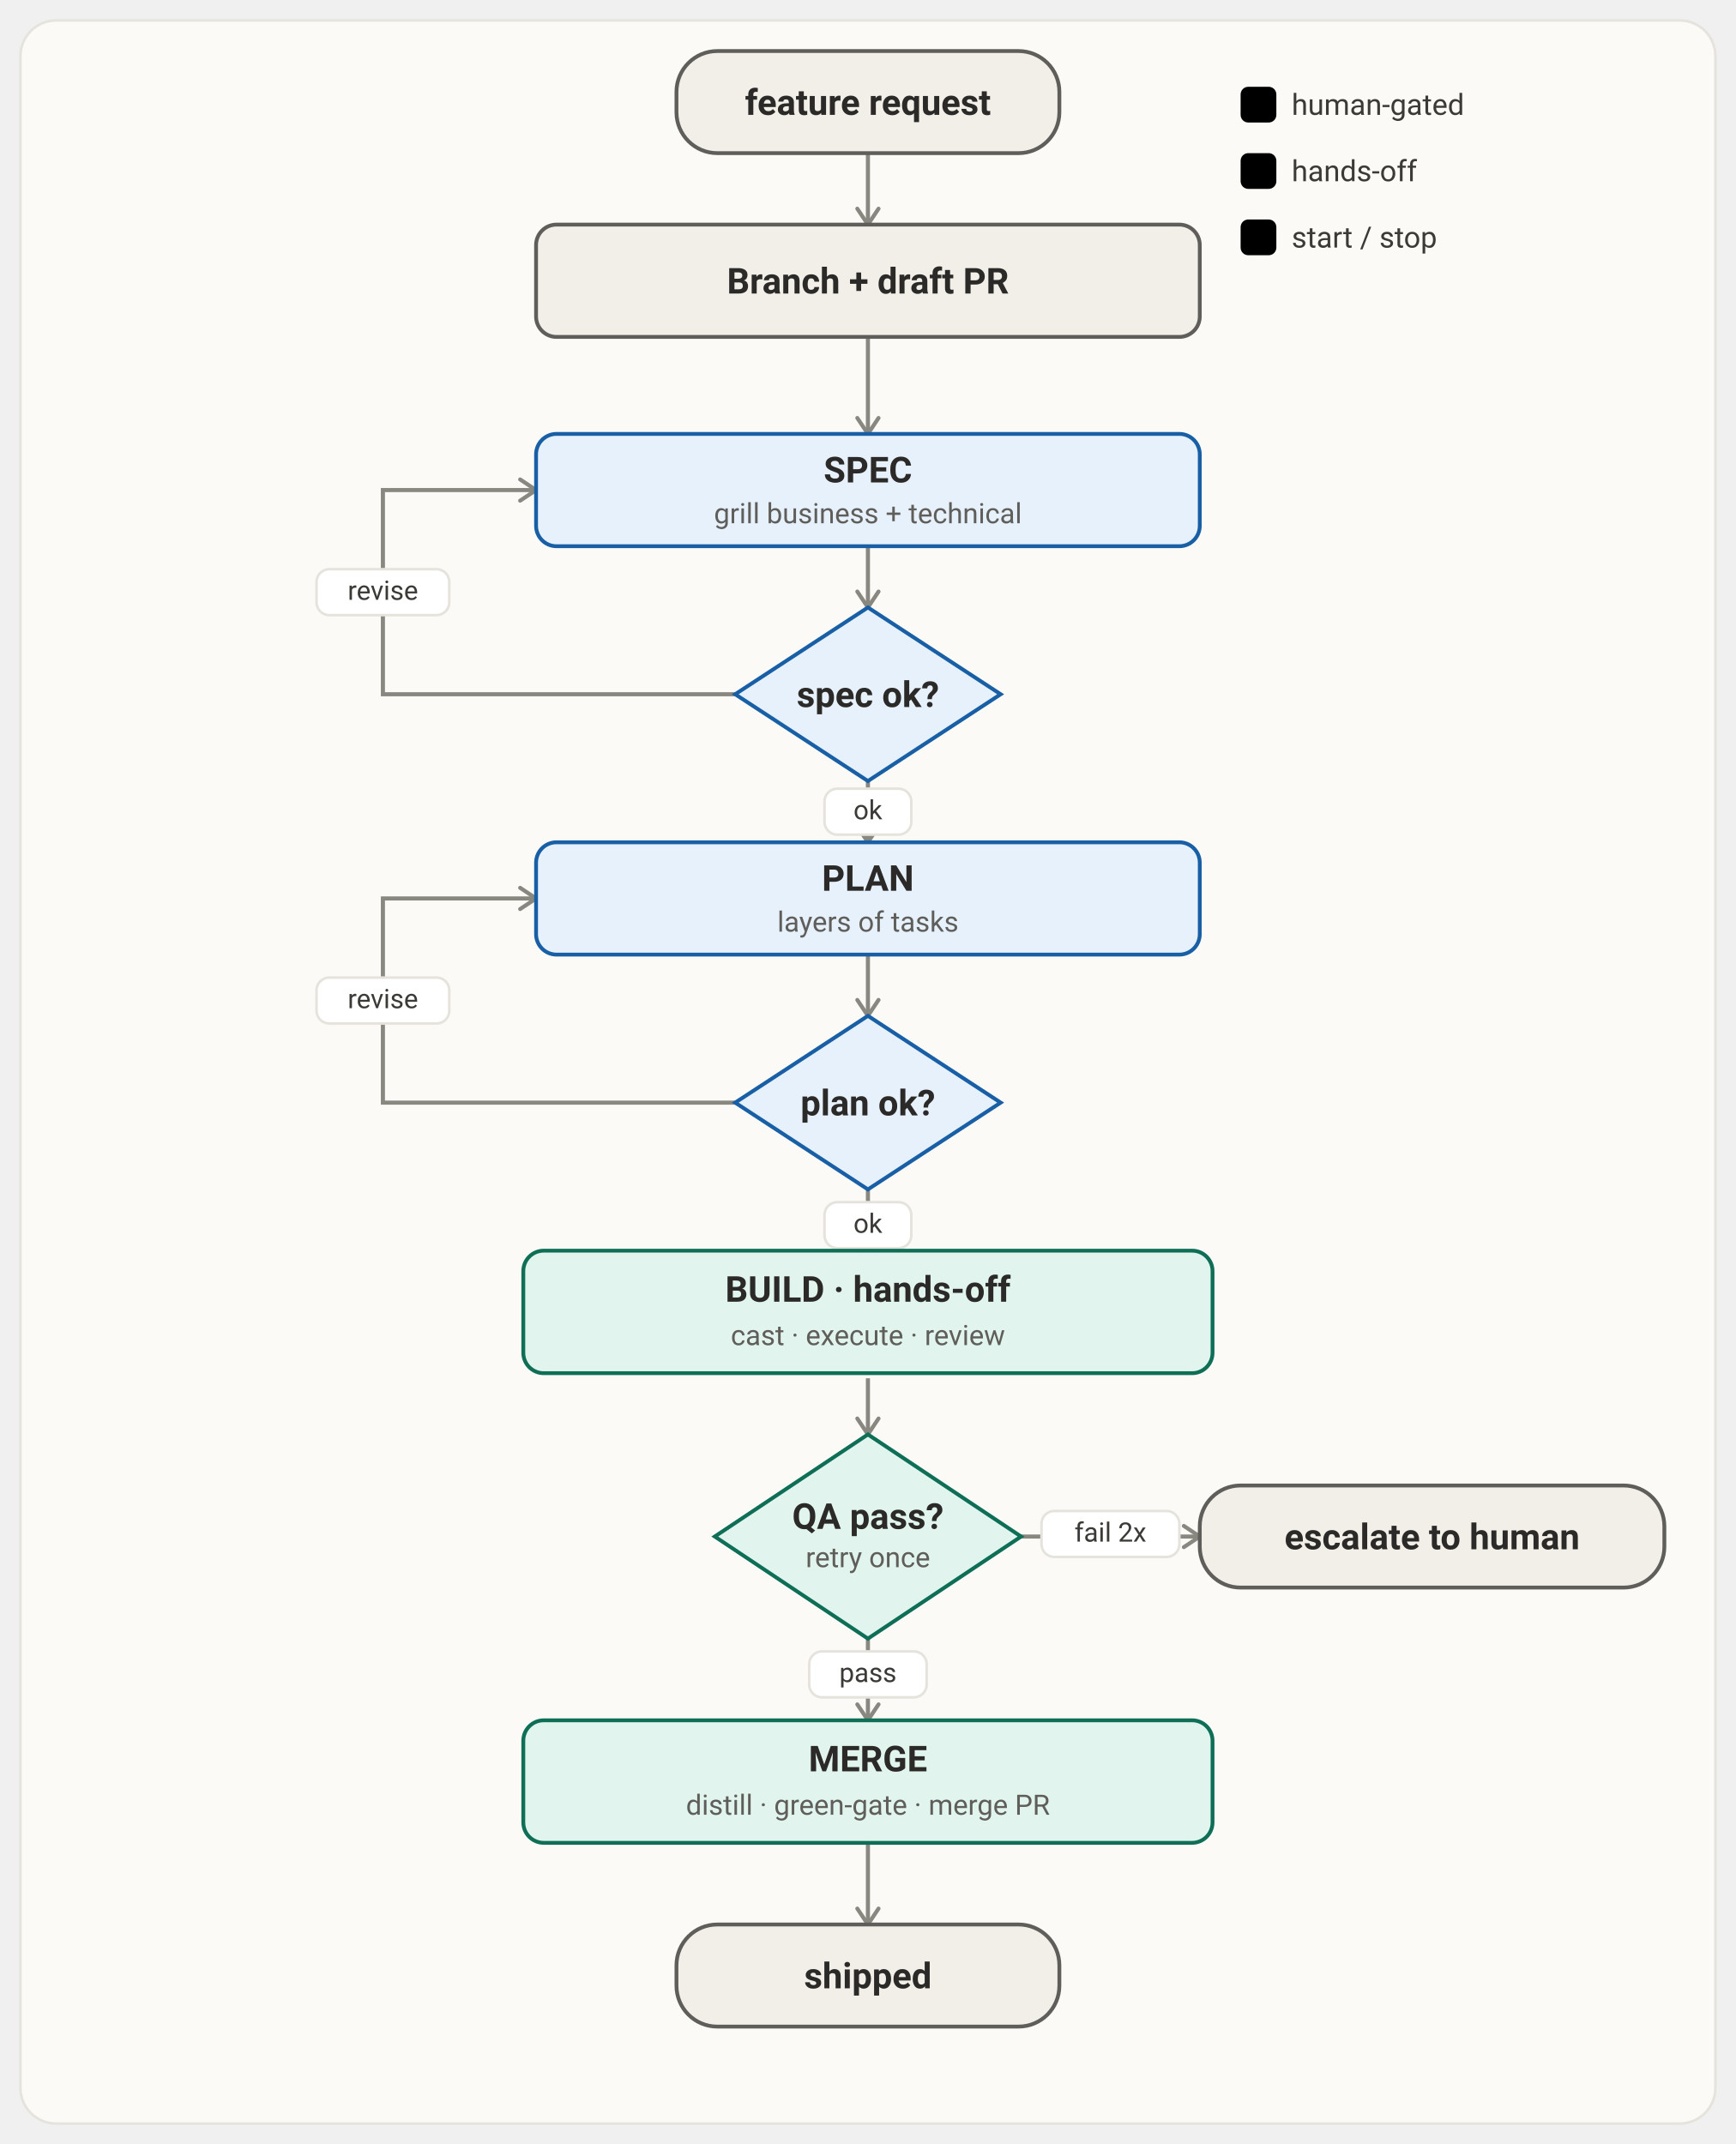
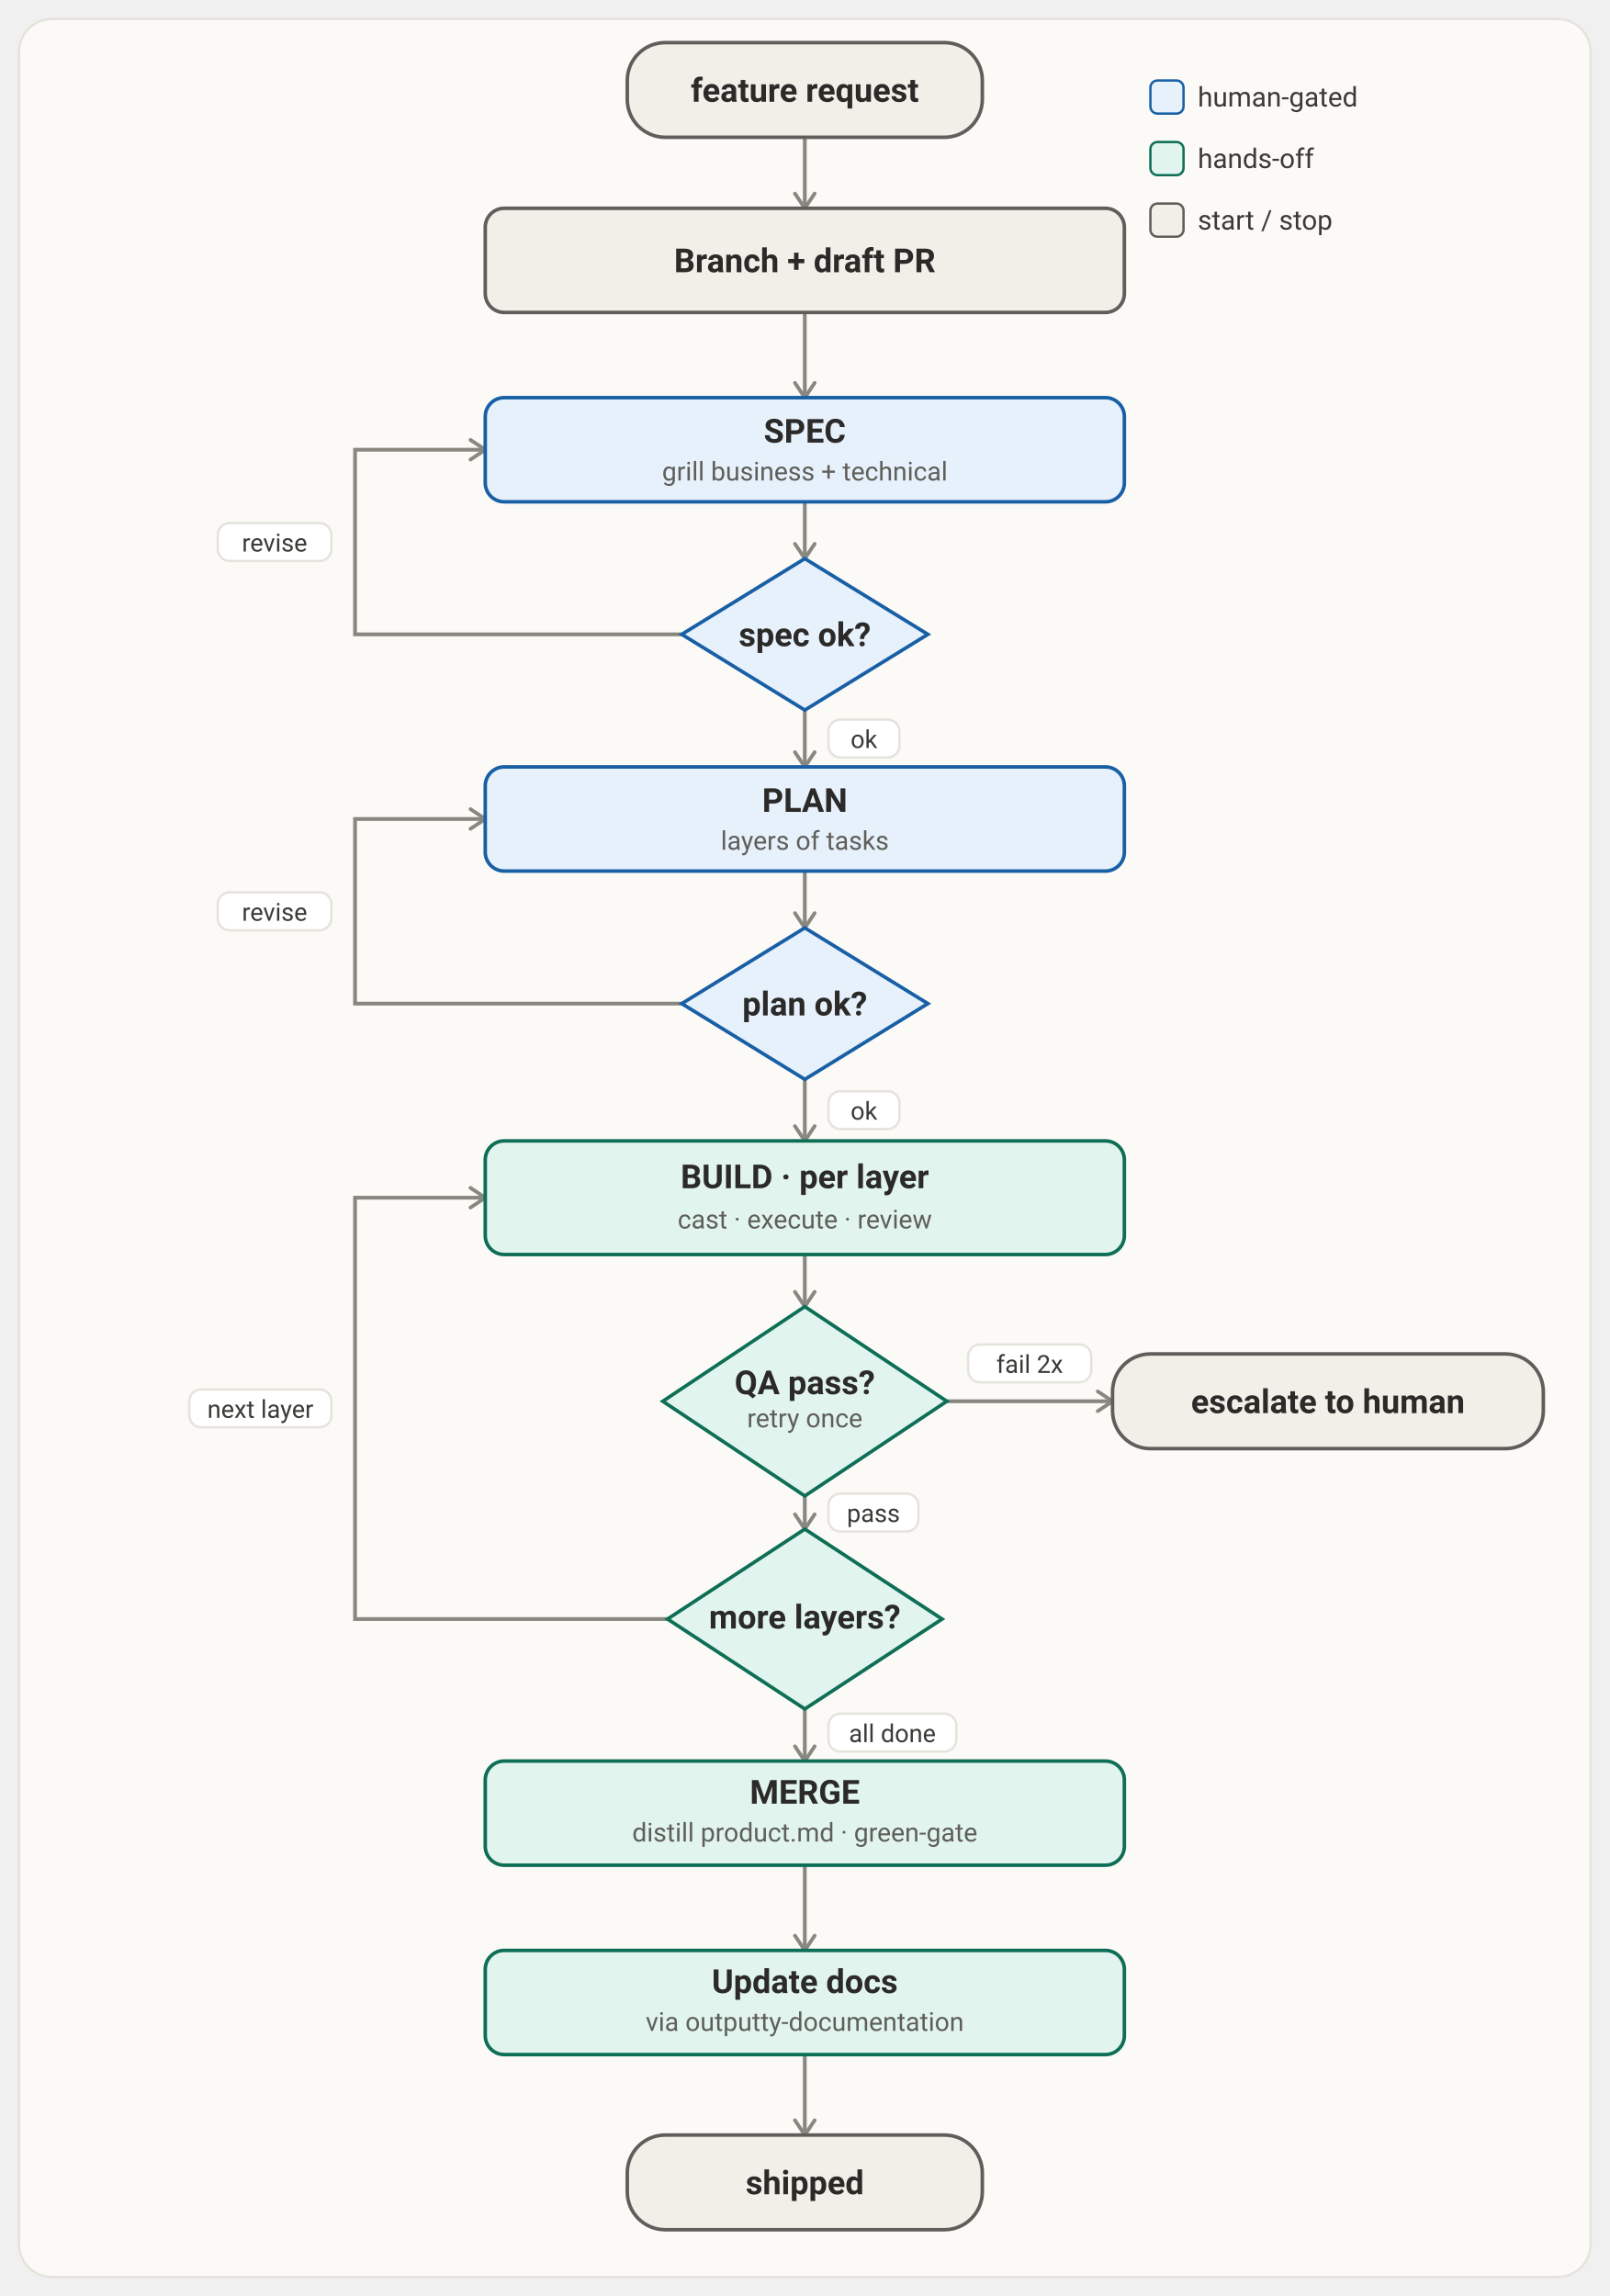
- <svg xmlns="http://www.w3.org/2000/svg" viewBox="0 0 680 840" role="img" aria-labelledby="t d">
+ <svg xmlns="http://www.w3.org/2000/svg" viewBox="0 0 680 970" role="img" aria-labelledby="t d">
  <style>
    text{font-family:-apple-system,Segoe UI,Roboto,Helvetica,Arial,sans-serif;fill:#2B2A28;text-anchor:middle}
    .human rect,.human polygon{fill:#E6F1FB;stroke:#185FA5;stroke-width:1.5}
    .hands rect,.hands polygon{fill:#E1F5EE;stroke:#0F6E56;stroke-width:1.5}
    .gray rect,.gray polygon{fill:#F1EFE8;stroke:#5F5E5A;stroke-width:1.5}
    .edge{fill:none;stroke:#888780;stroke-width:1.6}
    .lbl{font-size:14px;font-weight:600}
    .sub{font-size:11px;fill:#5F5E5A}
    .chip{font-size:10.5px;fill:#3B3A37}
    .lg{font-size:11.5px;text-anchor:start;fill:#3B3A37}
  </style>
  <defs>
    <marker id="arrow" viewBox="0 0 10 10" refX="8" refY="5" markerWidth="6.5" markerHeight="6.5" orient="auto-start-reverse">
      <path d="M2 1L8 5L2 9" fill="none" stroke="#888780" stroke-width="1.5" stroke-linecap="round" stroke-linejoin="round" />
    </marker>
  </defs>
-   <rect x="8" y="8" width="664" height="824" rx="14" fill="#FBFAF7" stroke="#E5E3DC" />
-   <g>
-     <rect class="human" x="486" y="34" width="14" height="14" rx="3" />
-     <text class="lg" x="506" y="45">human-gated</text>
-     <rect class="hands" x="486" y="60" width="14" height="14" rx="3" />
-     <text class="lg" x="506" y="71">hands-off</text>
-     <rect class="gray" x="486" y="86" width="14" height="14" rx="3" />
-     <text class="lg" x="506" y="97">start / stop</text>
+   <rect x="8" y="8" width="664" height="954" rx="14" fill="#FBFAF7" stroke="#E5E3DC" />
+   <rect x="486" y="34" width="14" height="14" rx="3" fill="#E6F1FB" stroke="#185FA5" />
+   <text class="lg" x="506" y="45">human-gated</text>
+   <rect x="486" y="60" width="14" height="14" rx="3" fill="#E1F5EE" stroke="#0F6E56" />
+   <text class="lg" x="506" y="71">hands-off</text>
+   <rect x="486" y="86" width="14" height="14" rx="3" fill="#F1EFE8" stroke="#5F5E5A" />
+   <text class="lg" x="506" y="97">start / stop</text>
+   <path class="edge" d="M340 58 V88" marker-end="url(#arrow)" />
+   <path class="edge" d="M340 132 V168" marker-end="url(#arrow)" />
+   <path class="edge" d="M340 212 V236" marker-end="url(#arrow)" />
+   <path class="edge" d="M340 300 V324" marker-end="url(#arrow)" />
+   <path class="edge" d="M340 368 V392" marker-end="url(#arrow)" />
+   <path class="edge" d="M340 456 V482" marker-end="url(#arrow)" />
+   <path class="edge" d="M340 530 V552" marker-end="url(#arrow)" />
+   <path class="edge" d="M340 632 V646" marker-end="url(#arrow)" />
+   <path class="edge" d="M340 722 V744" marker-end="url(#arrow)" />
+   <path class="edge" d="M340 788 V824" marker-end="url(#arrow)" />
+   <path class="edge" d="M340 868 V902" marker-end="url(#arrow)" />
+   <path class="edge" d="M400 592 H470" marker-end="url(#arrow)" />
+   <path class="edge" d="M288 268 H150 V190 H205" marker-end="url(#arrow)" />
+   <path class="edge" d="M288 424 H150 V346 H205" marker-end="url(#arrow)" />
+   <path class="edge" d="M282 684 H150 V506 H205" marker-end="url(#arrow)" />
+   <rect x="350" y="304" width="30" height="16" rx="5" fill="#FFFFFF" stroke="#E5E3DC" />
+   <text class="chip" x="365" y="316">ok</text>
+   <rect x="350" y="461" width="30" height="16" rx="5" fill="#FFFFFF" stroke="#E5E3DC" />
+   <text class="chip" x="365" y="473">ok</text>
+   <rect x="350" y="631" width="38" height="16" rx="5" fill="#FFFFFF" stroke="#E5E3DC" />
+   <text class="chip" x="369" y="643">pass</text>
+   <rect x="350" y="724" width="54" height="16" rx="5" fill="#FFFFFF" stroke="#E5E3DC" />
+   <text class="chip" x="377" y="736">all done</text>
+   <rect x="409" y="568" width="52" height="16" rx="5" fill="#FFFFFF" stroke="#E5E3DC" />
+   <text class="chip" x="435" y="580">fail 2x</text>
+   <rect x="80" y="587" width="60" height="16" rx="5" fill="#FFFFFF" stroke="#E5E3DC" />
+   <text class="chip" x="110" y="599">next layer</text>
+   <rect x="92" y="221" width="48" height="16" rx="5" fill="#FFFFFF" stroke="#E5E3DC" />
+   <text class="chip" x="116" y="233">revise</text>
+   <rect x="92" y="377" width="48" height="16" rx="5" fill="#FFFFFF" stroke="#E5E3DC" />
+   <text class="chip" x="116" y="389">revise</text>
+   <g class="gray">
+     <rect x="265" y="18" width="150" height="40" rx="16" />
  </g>
-   <path class="edge" d="M340 60 V88" marker-end="url(#arrow)" />
-   <path class="edge" d="M340 132 V170" marker-end="url(#arrow)" />
-   <path class="edge" d="M340 214 V238" marker-end="url(#arrow)" />
-   <path class="edge" d="M340 306 V330" marker-end="url(#arrow)" />
-   <path class="edge" d="M340 374 V398" marker-end="url(#arrow)" />
-   <path class="edge" d="M340 466 V492" marker-end="url(#arrow)" />
-   <path class="edge" d="M340 540 V562" marker-end="url(#arrow)" />
-   <path class="edge" d="M340 642 V674" marker-end="url(#arrow)" />
-   <path class="edge" d="M340 720 V754" marker-end="url(#arrow)" />
-   <path class="edge" d="M400 602 H470" marker-end="url(#arrow)" />
-   <path class="edge" d="M288 272 H150 V192 H210" marker-end="url(#arrow)" />
-   <path class="edge" d="M288 432 H150 V352 H210" marker-end="url(#arrow)" />
-   <rect x="323" y="309" width="34" height="18" rx="5" fill="#FFFFFF" stroke="#E5E3DC" />
-   <text class="chip" x="340" y="321">ok</text>
-   <rect x="323" y="471" width="34" height="18" rx="5" fill="#FFFFFF" stroke="#E5E3DC" />
-   <text class="chip" x="340" y="483">ok</text>
-   <rect x="317" y="647" width="46" height="18" rx="5" fill="#FFFFFF" stroke="#E5E3DC" />
-   <text class="chip" x="340" y="659">pass</text>
-   <rect x="408" y="592" width="54" height="18" rx="5" fill="#FFFFFF" stroke="#E5E3DC" />
-   <text class="chip" x="435" y="604">fail 2x</text>
-   <rect x="124" y="223" width="52" height="18" rx="5" fill="#FFFFFF" stroke="#E5E3DC" />
-   <text class="chip" x="150" y="235">revise</text>
-   <rect x="124" y="383" width="52" height="18" rx="5" fill="#FFFFFF" stroke="#E5E3DC" />
-   <text class="chip" x="150" y="395">revise</text>
+   <text class="lbl" x="340" y="43">feature request</text>
  <g class="gray">
-     <rect x="265" y="20" width="150" height="40" rx="16" />
-   </g>
-   <text class="lbl" x="340" y="45">feature request</text>
-   <g class="gray">
-     <rect x="210" y="88" width="260" height="44" rx="8" />
+     <rect x="205" y="88" width="270" height="44" rx="8" />
  </g>
  <text class="lbl" x="340" y="115">Branch + draft PR</text>
  <g class="human">
-     <rect x="210" y="170" width="260" height="44" rx="8" />
+     <rect x="205" y="168" width="270" height="44" rx="8" />
  </g>
-   <text class="lbl" x="340" y="189">SPEC</text>
-   <text class="sub" x="340" y="205">grill business + technical</text>
+   <text class="lbl" x="340" y="187">SPEC</text>
+   <text class="sub" x="340" y="203">grill business + technical</text>
  <g class="human">
-     <polygon points="340,238 392,272 340,306 288,272" />
+     <polygon points="340,236 392,268 340,300 288,268" />
  </g>
-   <text class="lbl" x="340" y="277" font-size="13">spec ok?</text>
+   <text class="lbl" x="340" y="273" font-size="13">spec ok?</text>
  <g class="human">
-     <rect x="210" y="330" width="260" height="44" rx="8" />
+     <rect x="205" y="324" width="270" height="44" rx="8" />
  </g>
-   <text class="lbl" x="340" y="349">PLAN</text>
-   <text class="sub" x="340" y="365">layers of tasks</text>
+   <text class="lbl" x="340" y="343">PLAN</text>
+   <text class="sub" x="340" y="359">layers of tasks</text>
  <g class="human">
-     <polygon points="340,398 392,432 340,466 288,432" />
+     <polygon points="340,392 392,424 340,456 288,424" />
  </g>
-   <text class="lbl" x="340" y="437" font-size="13">plan ok?</text>
+   <text class="lbl" x="340" y="429" font-size="13">plan ok?</text>
  <g class="hands">
-     <rect x="205" y="490" width="270" height="48" rx="8" />
+     <rect x="205" y="482" width="270" height="48" rx="8" />
  </g>
-   <text class="lbl" x="340" y="510">BUILD · hands-off</text>
-   <text class="sub" x="340" y="527">cast · execute · review</text>
+   <text class="lbl" x="340" y="502">BUILD · per layer</text>
+   <text class="sub" x="340" y="519">cast · execute · review</text>
  <g class="hands">
-     <polygon points="340,562 400,602 340,642 280,602" />
+     <polygon points="340,552 400,592 340,632 280,592" />
  </g>
-   <text class="lbl" x="340" y="599" font-size="13">QA pass?</text>
-   <text class="sub" x="340" y="614">retry once</text>
+   <text class="lbl" x="340" y="589" font-size="13">QA pass?</text>
+   <text class="sub" x="340" y="603">retry once</text>
  <g class="gray">
-     <rect x="470" y="582" width="182" height="40" rx="16" />
+     <rect x="470" y="572" width="182" height="40" rx="16" />
  </g>
-   <text class="lbl" x="561" y="607" font-size="13">escalate to human</text>
+   <text class="lbl" x="561" y="597" font-size="13">escalate to human</text>
  <g class="hands">
-     <rect x="205" y="674" width="270" height="48" rx="8" />
+     <polygon points="340,646 398,684 340,722 282,684" />
  </g>
-   <text class="lbl" x="340" y="694">MERGE</text>
-   <text class="sub" x="340" y="711">distill · green-gate · merge PR</text>
+   <text class="lbl" x="340" y="688" font-size="13">more layers?</text>
+   <g class="hands">
+     <rect x="205" y="744" width="270" height="44" rx="8" />
+   </g>
+   <text class="lbl" x="340" y="762">MERGE</text>
+   <text class="sub" x="340" y="778">distill product.md · green-gate</text>
+   <g class="hands">
+     <rect x="205" y="824" width="270" height="44" rx="8" />
+   </g>
+   <text class="lbl" x="340" y="842">Update docs</text>
+   <text class="sub" x="340" y="858">via outputty-documentation</text>
  <g class="gray">
-     <rect x="265" y="754" width="150" height="40" rx="16" />
+     <rect x="265" y="902" width="150" height="40" rx="16" />
  </g>
-   <text class="lbl" x="340" y="779">shipped</text>
+   <text class="lbl" x="340" y="927">shipped</text>
</svg>
